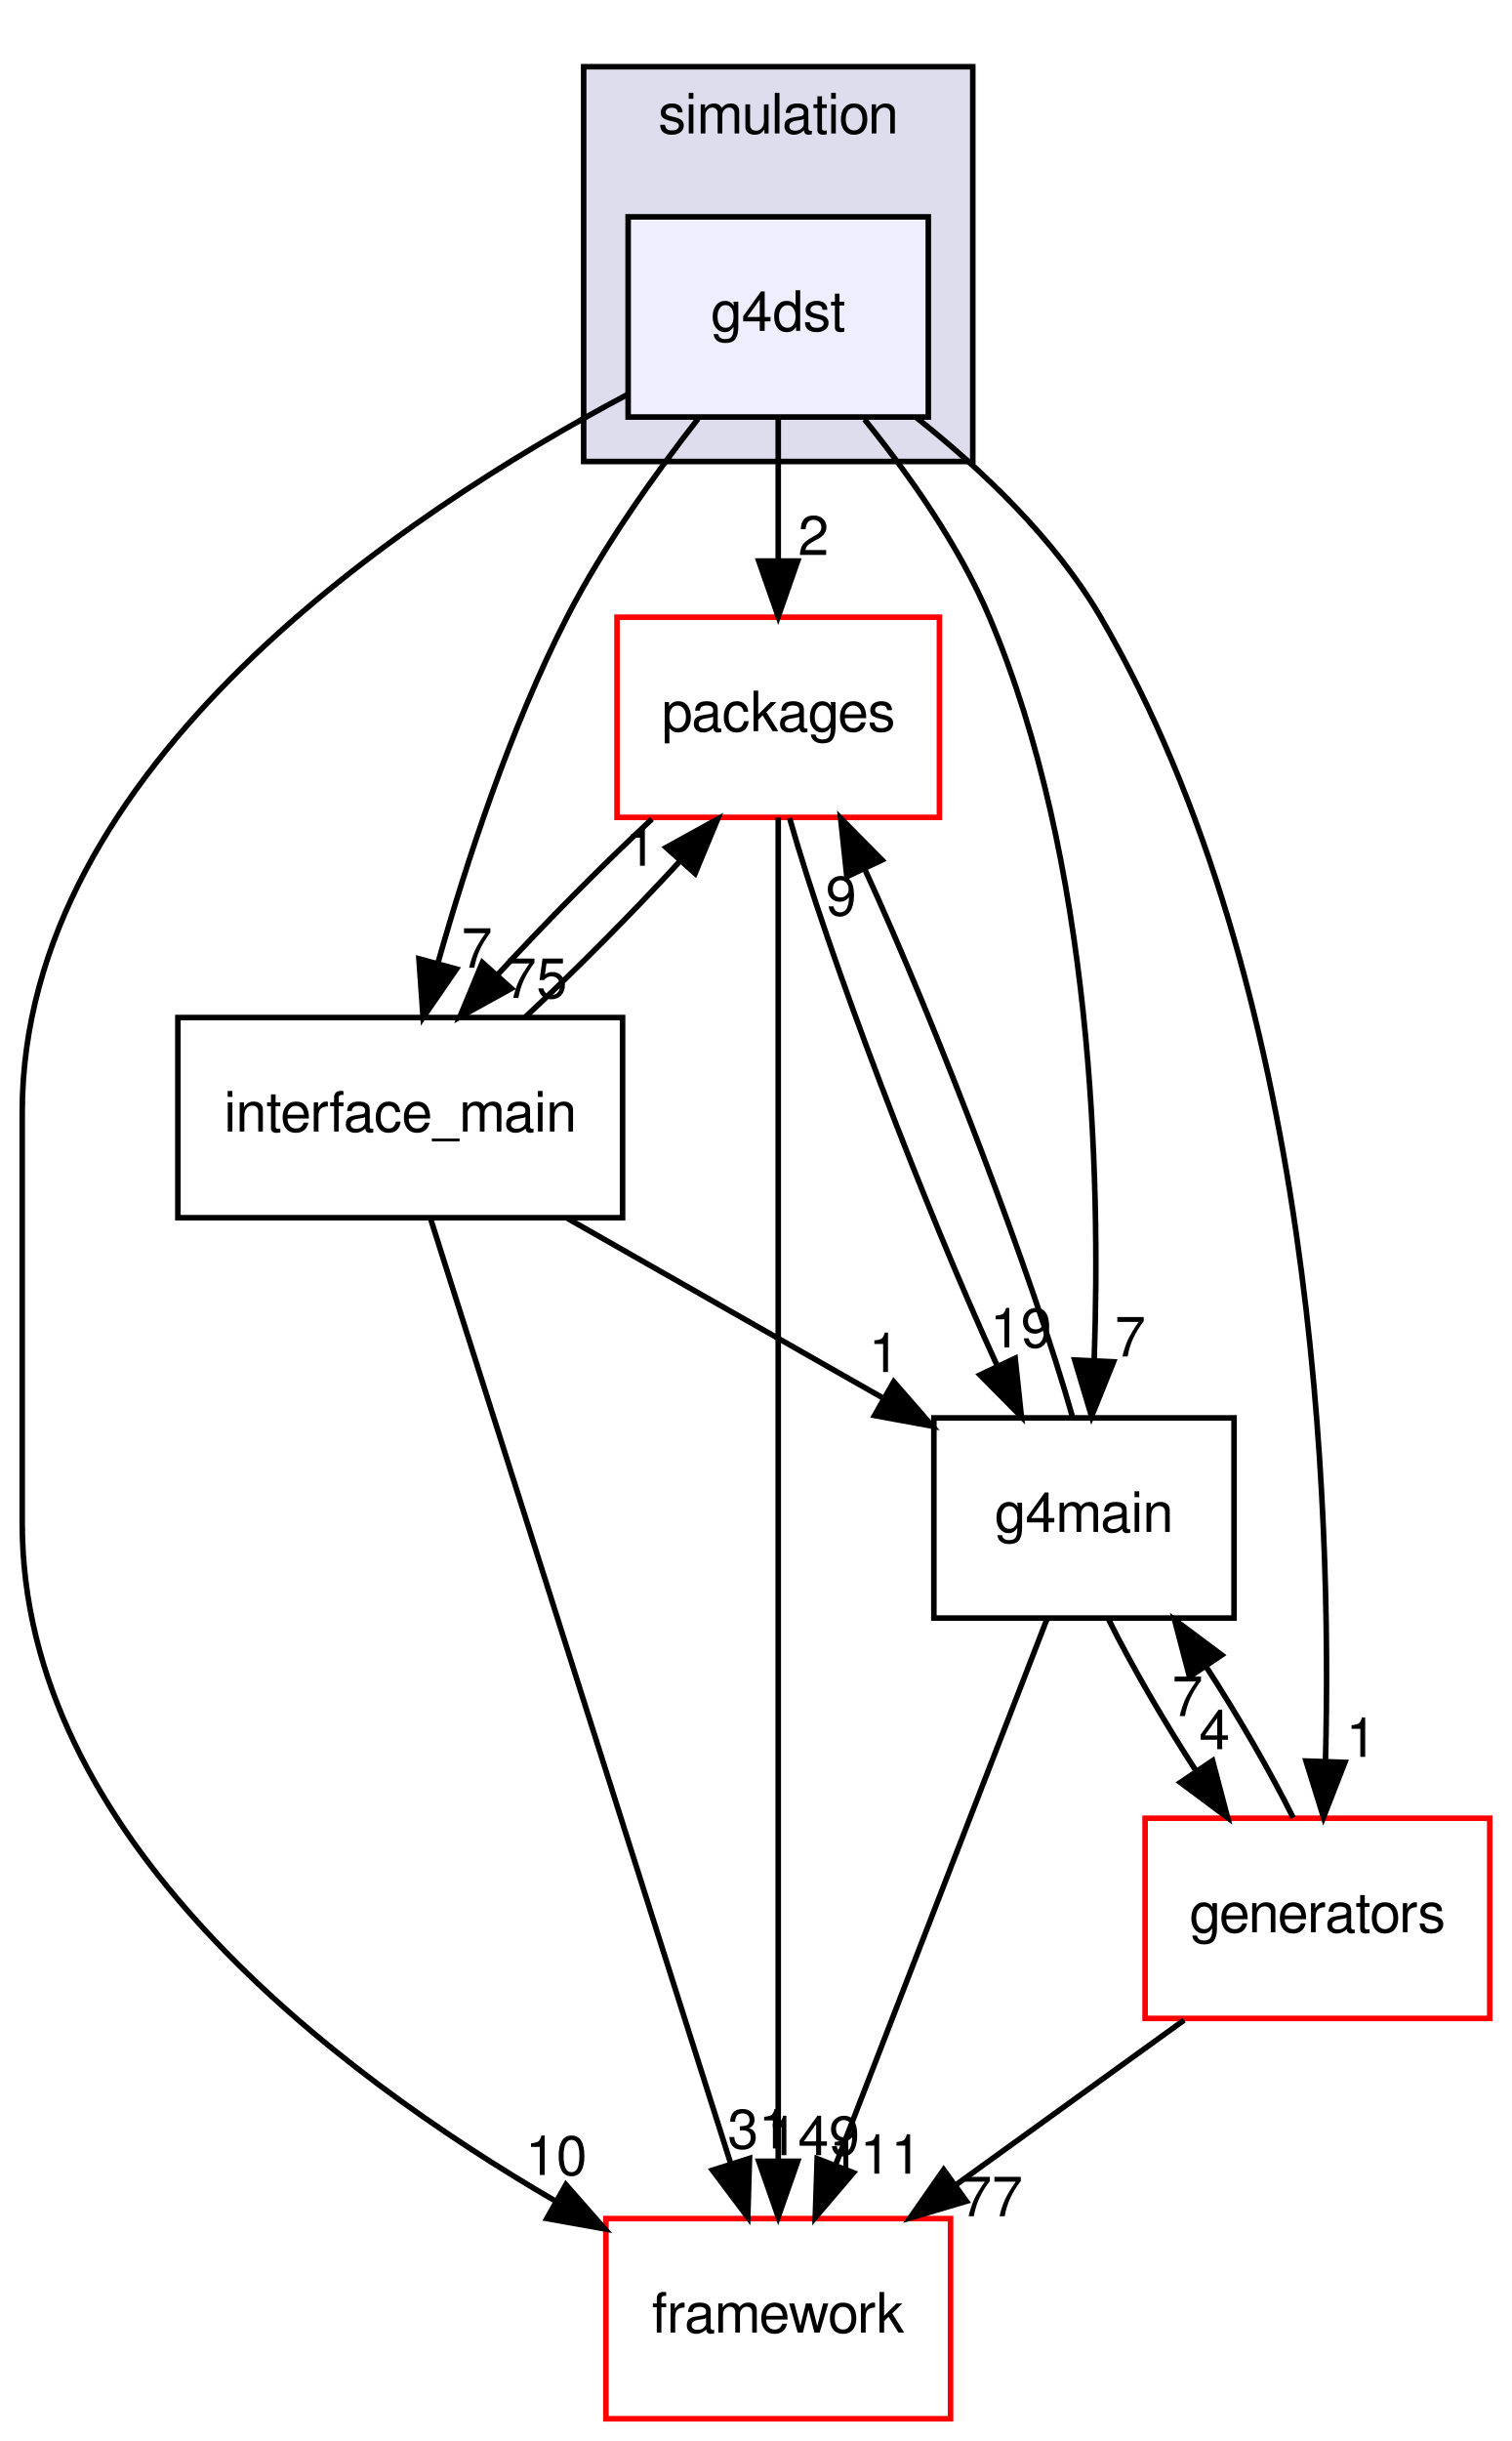
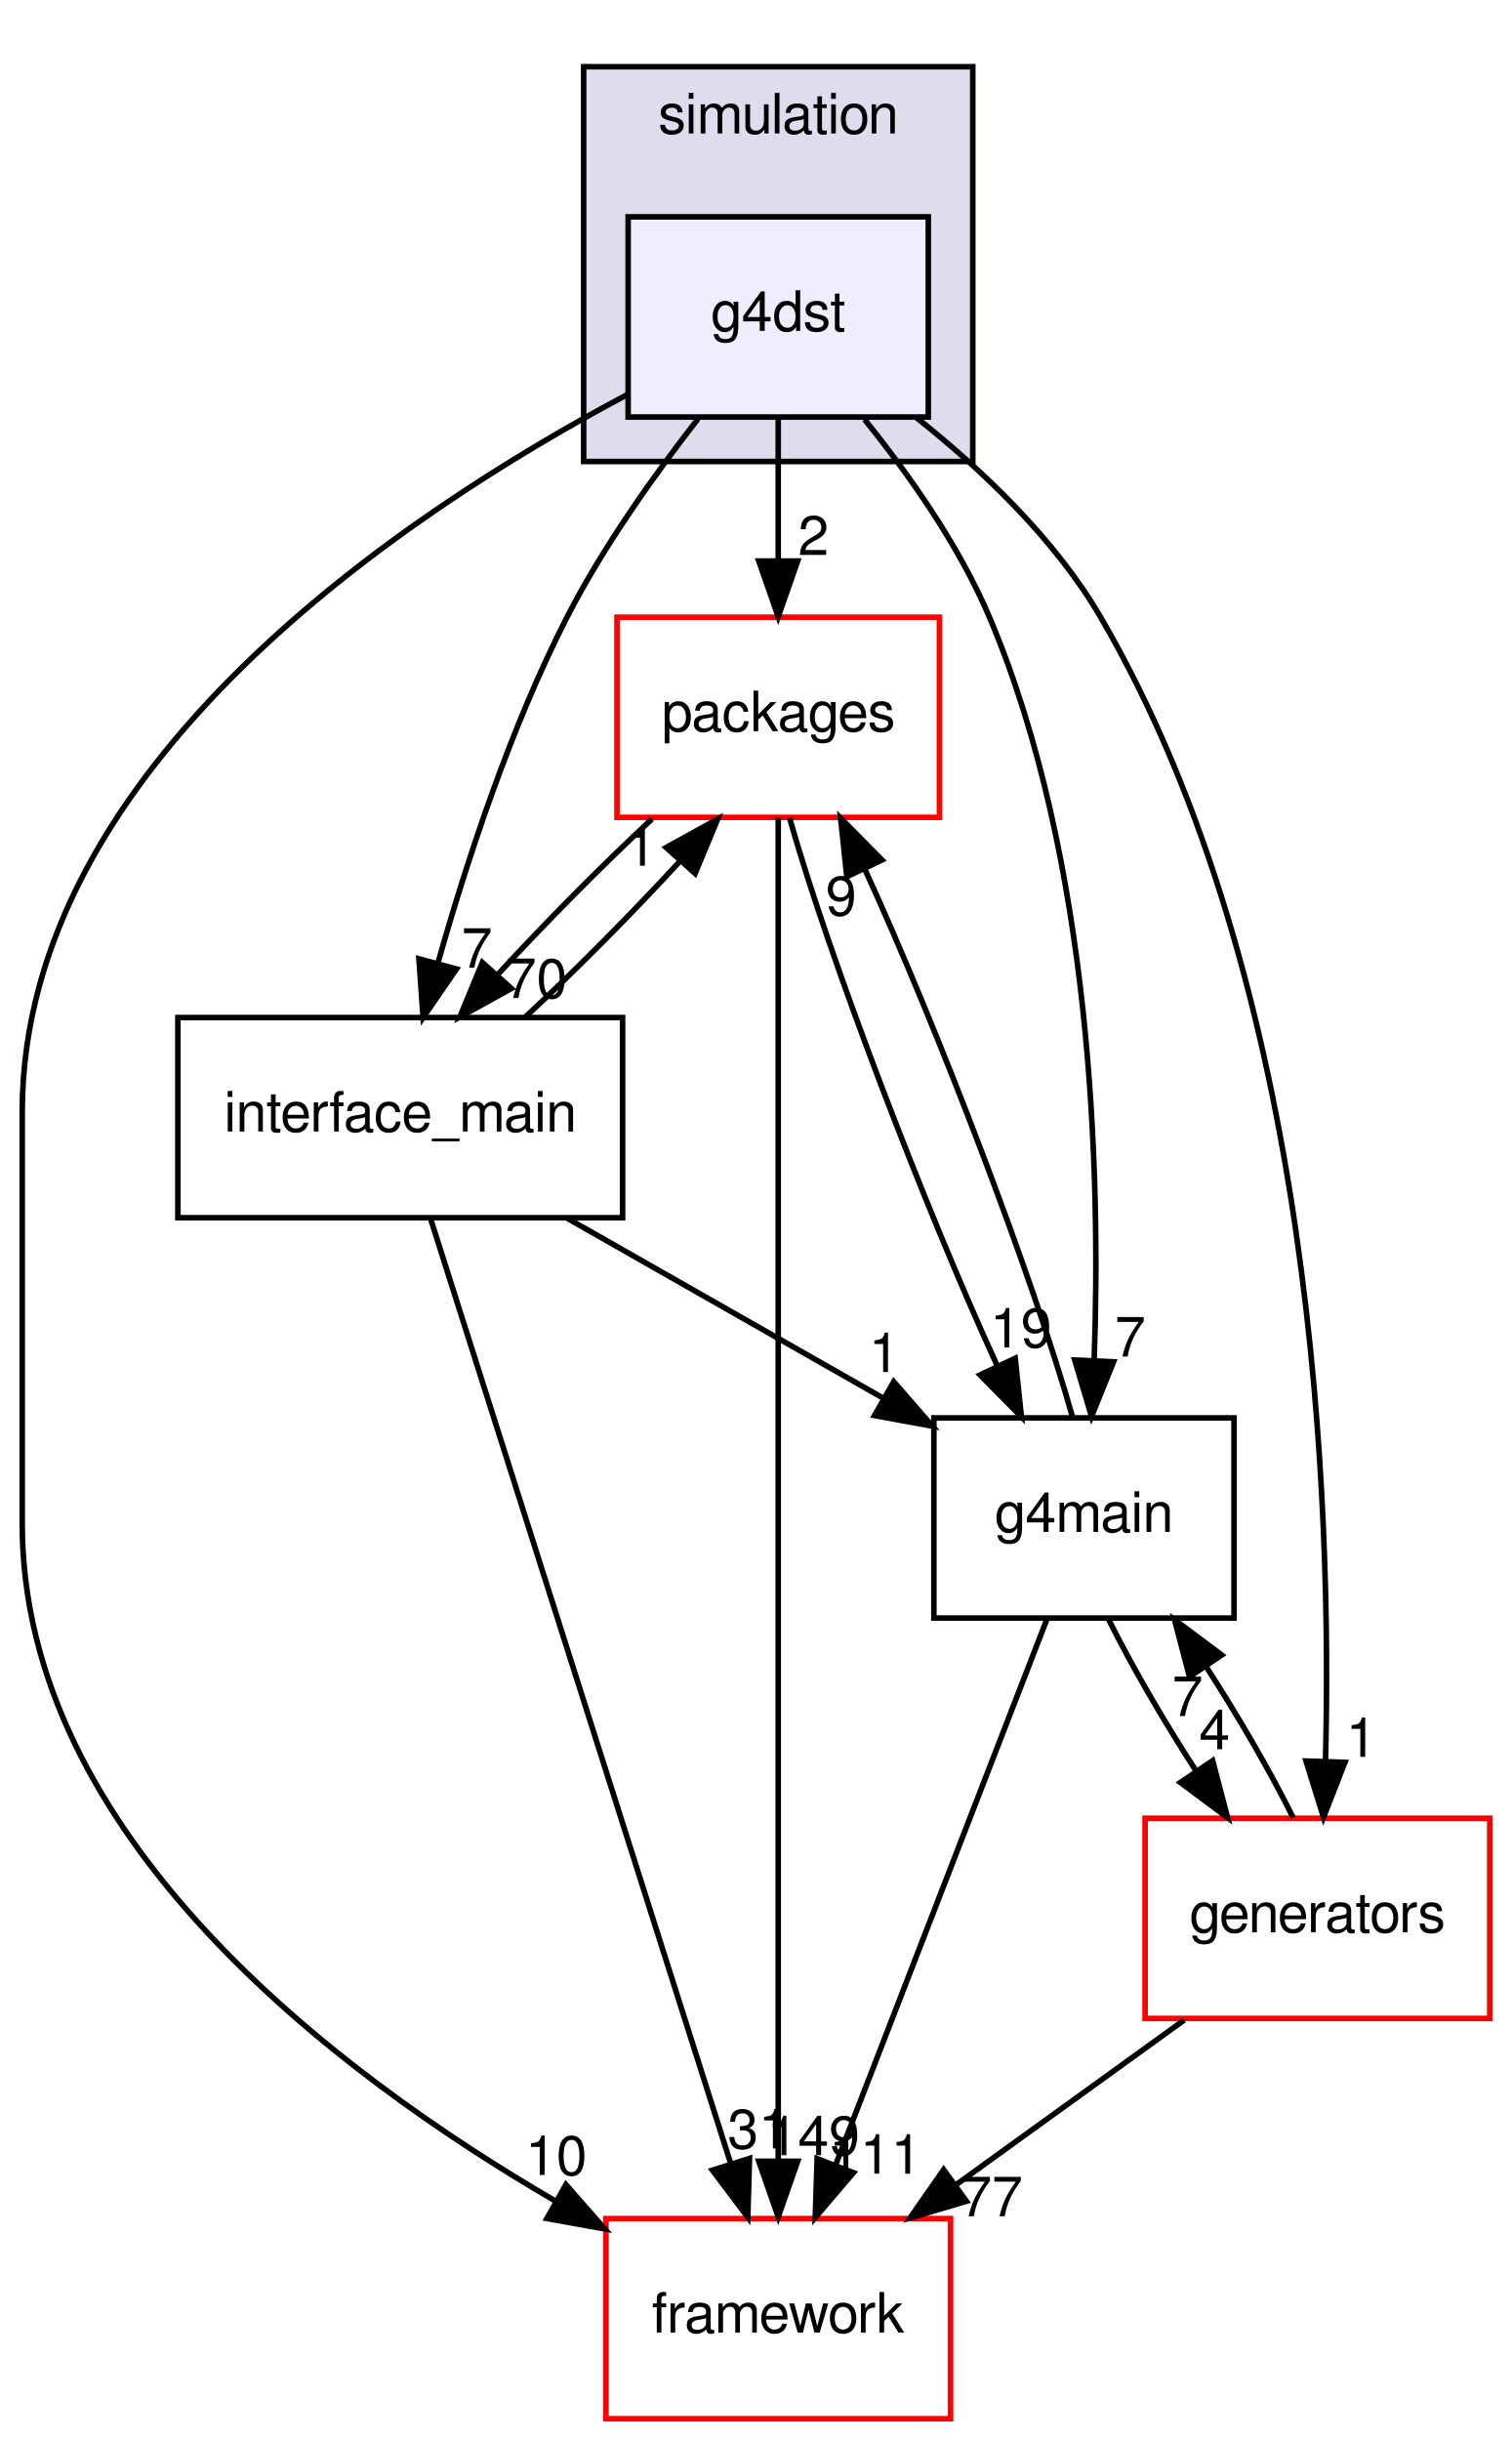
<svg xmlns="http://www.w3.org/2000/svg" xmlns:xlink="http://www.w3.org/1999/xlink" width="272pt" height="439pt" viewBox="0.00 0.00 272.00 439.00">
  <g id="graph0" class="graph" transform="scale(1 1) rotate(0) translate(4 435)">
    <g id="clust1" class="cluster">
      <g id="a_clust1">
        <a xlink:href="dir_0a538a087021ce8adf1d4849fdeba031.html" target="_top" xlink:title="simulation">
          <polygon fill="#ddddee" stroke="black" points="101,-352 101,-423 171,-423 171,-352 101,-352" />
          <text text-anchor="middle" x="136" y="-411" font-family="FreeSans" font-size="10.00">simulation</text>
        </a>
      </g>
    </g>
    <g id="node1" class="node">
      <g id="a_node1">
        <a xlink:href="dir_9598b5ae202ac628aa063f9ec73a2ad2.html" target="_top" xlink:title="g4dst">
          <polygon fill="#eeeeff" stroke="black" points="163,-396 109,-396 109,-360 163,-360 163,-396" />
          <text text-anchor="middle" x="136" y="-375.5" font-family="FreeSans" font-size="10.00">g4dst</text>
        </a>
      </g>
    </g>
    <g id="node2" class="node">
      <g id="a_node2">
        <a xlink:href="dir_5e295cd396ed00d01dcf10a6f0e423f9.html" target="_top" xlink:title="packages">
          <polygon fill="none" stroke="red" points="165,-324 107,-324 107,-288 165,-288 165,-324" />
          <text text-anchor="middle" x="136" y="-303.5" font-family="FreeSans" font-size="10.00">packages</text>
        </a>
      </g>
    </g>
    <g id="edge1" class="edge">
      <path fill="none" stroke="black" d="M136,-359.697C136,-351.983 136,-342.712 136,-334.112" />
      <polygon fill="black" stroke="black" points="139.5,-334.104 136,-324.104 132.5,-334.104 139.5,-334.104" />
      <g id="a_edge1-headlabel">
        <a xlink:href="dir_000063_000051.html" target="_top" xlink:title="2">
          <text text-anchor="middle" x="142.339" y="-335.199" font-family="FreeSans" font-size="10.00">2</text>
        </a>
      </g>
    </g>
    <g id="node3" class="node">
      <g id="a_node3">
        <a xlink:href="dir_21fa564a88be47a3879b0c5d4f9e77d5.html" target="_top" xlink:title="interface_main">
          <polygon fill="none" stroke="black" points="108,-252 28,-252 28,-216 108,-216 108,-252" />
          <text text-anchor="middle" x="68" y="-231.5" font-family="FreeSans" font-size="10.00">interface_main</text>
        </a>
      </g>
    </g>
    <g id="edge2" class="edge">
      <path fill="none" stroke="black" d="M121.588,-359.701C113.813,-349.733 104.506,-336.696 98,-324 87.805,-304.106 79.926,-279.996 74.806,-261.89" />
      <polygon fill="black" stroke="black" points="78.118,-260.73 72.113,-252.001 71.363,-262.569 78.118,-260.73" />
      <g id="a_edge2-headlabel">
        <a xlink:href="dir_000063_000049.html" target="_top" xlink:title="7">
          <text text-anchor="middle" x="81.801" y="-260.953" font-family="FreeSans" font-size="10.00">7</text>
        </a>
      </g>
    </g>
    <g id="node4" class="node">
      <g id="a_node4">
        <a xlink:href="dir_ec5b6dea0f546bb9c4903c2bcb98e114.html" target="_top" xlink:title="framework">
          <polygon fill="none" stroke="red" points="167,-36 105,-36 105,-0 167,-0 167,-36" />
          <text text-anchor="middle" x="136" y="-15.5" font-family="FreeSans" font-size="10.00">framework</text>
        </a>
      </g>
    </g>
    <g id="edge3" class="edge">
      <path fill="none" stroke="black" d="M108.805,-364.011C69.117,-342.939 0,-297.298 0,-235 0,-235 0,-235 0,-161 0,-104.987 55.876,-62.439 95.997,-39.108" />
      <polygon fill="black" stroke="black" points="97.806,-42.106 104.799,-34.146 94.369,-36.008 97.806,-42.106" />
      <g id="a_edge3-headlabel">
        <a xlink:href="dir_000063_000041.html" target="_top" xlink:title="10">
          <text text-anchor="middle" x="96.069" y="-43.844" font-family="FreeSans" font-size="10.00">10</text>
        </a>
      </g>
    </g>
    <g id="node5" class="node">
      <g id="a_node5">
        <a xlink:href="dir_58fcd450565d9abaf4895ca6c5d9b2fd.html" target="_top" xlink:title="g4main">
          <polygon fill="none" stroke="black" points="218,-180 164,-180 164,-144 218,-144 218,-180" />
          <text text-anchor="middle" x="191" y="-159.5" font-family="FreeSans" font-size="10.00">g4main</text>
        </a>
      </g>
    </g>
    <g id="edge4" class="edge">
      <path fill="none" stroke="black" d="M151.526,-359.571C159.442,-349.768 168.529,-336.929 174,-324 192.6,-280.047 194.005,-223.567 192.842,-190.517" />
      <polygon fill="black" stroke="black" points="196.326,-190.087 192.37,-180.259 189.333,-190.409 196.326,-190.087" />
      <g id="a_edge4-headlabel">
        <a xlink:href="dir_000063_000091.html" target="_top" xlink:title="7">
          <text text-anchor="middle" x="199.327" y="-191.048" font-family="FreeSans" font-size="10.00">7</text>
        </a>
      </g>
    </g>
    <g id="node6" class="node">
      <g id="a_node6">
        <a xlink:href="dir_1a6567115d8fe4eed7adc9cd640ab127.html" target="_top" xlink:title="generators">
          <polygon fill="none" stroke="red" points="264,-108 202,-108 202,-72 264,-72 264,-108" />
          <text text-anchor="middle" x="233" y="-87.5" font-family="FreeSans" font-size="10.00">generators</text>
        </a>
      </g>
    </g>
    <g id="edge5" class="edge">
      <path fill="none" stroke="black" d="M160.735,-359.991C172.496,-350.67 185.756,-338.141 194,-324 232.632,-257.74 235.634,-163.95 234.446,-118.21" />
      <polygon fill="black" stroke="black" points="237.943,-118.046 234.096,-108.174 230.947,-118.29 237.943,-118.046" />
      <g id="a_edge5-headlabel">
        <a xlink:href="dir_000063_000045.html" target="_top" xlink:title="1">
          <text text-anchor="middle" x="240.906" y="-119.04" font-family="FreeSans" font-size="10.00">1</text>
        </a>
      </g>
    </g>
    <g id="edge6" class="edge">
      <path fill="none" stroke="black" d="M113.275,-287.697C104.166,-279.22 93.919,-268.864 85.403,-259.583" />
      <polygon fill="black" stroke="black" points="87.994,-257.229 78.721,-252.104 82.774,-261.893 87.994,-257.229" />
      <g id="a_edge6-headlabel">
-         <a xlink:href="dir_000051_000049.html" target="_top" xlink:title="75">
-           <text text-anchor="middle" x="92.506" y="-255.517" font-family="FreeSans" font-size="10.00">75</text>
+         <a xlink:href="dir_000051_000049.html" target="_top" xlink:title="70">
+           <text text-anchor="middle" x="92.506" y="-255.517" font-family="FreeSans" font-size="10.00">70</text>
        </a>
      </g>
    </g>
    <g id="edge7" class="edge">
      <path fill="none" stroke="black" d="M136,-287.966C136,-240.291 136,-105.185 136,-46.63" />
      <polygon fill="black" stroke="black" points="139.5,-46.306 136,-36.306 132.5,-46.306 139.5,-46.306" />
      <g id="a_edge7-headlabel">
        <a xlink:href="dir_000051_000041.html" target="_top" xlink:title="149">
          <text text-anchor="middle" x="142.339" y="-47.401" font-family="FreeSans" font-size="10.00">149</text>
        </a>
      </g>
    </g>
    <g id="edge8" class="edge">
      <path fill="none" stroke="black" d="M138.05,-287.871C144.955,-263.35 162.243,-218.032 175.45,-189.259" />
      <polygon fill="black" stroke="black" points="178.628,-190.724 179.751,-180.189 172.304,-187.725 178.628,-190.724" />
      <g id="a_edge8-headlabel">
        <a xlink:href="dir_000051_000091.html" target="_top" xlink:title="19">
          <text text-anchor="middle" x="179.653" y="-192.689" font-family="FreeSans" font-size="10.00">19</text>
        </a>
      </g>
    </g>
    <g id="edge9" class="edge">
      <path fill="none" stroke="black" d="M90.511,-252.104C99.602,-260.552 109.854,-270.901 118.396,-280.199" />
      <polygon fill="black" stroke="black" points="115.83,-282.579 125.107,-287.697 121.046,-277.911 115.83,-282.579" />
      <g id="a_edge9-headlabel">
        <a xlink:href="dir_000049_000051.html" target="_top" xlink:title="1">
          <text text-anchor="middle" x="111.317" y="-279.295" font-family="FreeSans" font-size="10.00">1</text>
        </a>
      </g>
    </g>
    <g id="edge10" class="edge">
      <path fill="none" stroke="black" d="M73.45,-215.849C85.262,-178.675 113.3,-90.439 127.478,-45.82" />
      <polygon fill="black" stroke="black" points="130.831,-46.823 130.524,-36.233 124.16,-44.703 130.831,-46.823" />
      <g id="a_edge10-headlabel">
        <a xlink:href="dir_000049_000041.html" target="_top" xlink:title="31">
          <text text-anchor="middle" x="132.449" y="-48.608" font-family="FreeSans" font-size="10.00">31</text>
        </a>
      </g>
    </g>
    <g id="edge11" class="edge">
      <path fill="none" stroke="black" d="M98.089,-215.876C115.168,-206.156 136.665,-193.922 154.679,-183.671" />
      <polygon fill="black" stroke="black" points="156.779,-186.502 163.739,-178.514 153.317,-180.419 156.779,-186.502" />
      <g id="a_edge11-headlabel">
        <a xlink:href="dir_000049_000091.html" target="_top" xlink:title="1">
          <text text-anchor="middle" x="155.06" y="-188.248" font-family="FreeSans" font-size="10.00">1</text>
        </a>
      </g>
    </g>
    <g id="edge12" class="edge">
      <path fill="none" stroke="black" d="M188.933,-180.189C182.011,-204.745 164.717,-250.066 151.517,-278.812" />
      <polygon fill="black" stroke="black" points="148.344,-277.337 147.219,-287.871 154.668,-280.337 148.344,-277.337" />
      <g id="a_edge12-headlabel">
        <a xlink:href="dir_000091_000051.html" target="_top" xlink:title="9">
          <text text-anchor="middle" x="147.32" y="-270.372" font-family="FreeSans" font-size="10.00">9</text>
        </a>
      </g>
    </g>
    <g id="edge13" class="edge">
      <path fill="none" stroke="black" d="M184.366,-143.871C174.909,-119.457 157.468,-74.426 146.316,-45.635" />
      <polygon fill="black" stroke="black" points="149.533,-44.25 142.658,-36.189 143.006,-46.778 149.533,-44.25" />
      <g id="a_edge13-headlabel">
        <a xlink:href="dir_000091_000041.html" target="_top" xlink:title="111">
          <text text-anchor="middle" x="153.479" y="-44.077" font-family="FreeSans" font-size="10.00">111</text>
        </a>
      </g>
    </g>
    <g id="edge14" class="edge">
      <path fill="none" stroke="black" d="M195.466,-143.697C199.552,-135.474 205.345,-125.483 211.227,-116.421" />
      <polygon fill="black" stroke="black" points="214.147,-118.351 216.842,-108.104 208.346,-114.434 214.147,-118.351" />
      <g id="a_edge14-headlabel">
        <a xlink:href="dir_000091_000045.html" target="_top" xlink:title="4">
          <text text-anchor="middle" x="214.489" y="-120.419" font-family="FreeSans" font-size="10.00">4</text>
        </a>
      </g>
    </g>
    <g id="edge15" class="edge">
      <path fill="none" stroke="black" d="M209.022,-71.697C196.689,-62.796 181.484,-51.823 168.147,-42.199" />
      <polygon fill="black" stroke="black" points="169.859,-39.118 159.702,-36.104 165.763,-44.794 169.859,-39.118" />
      <g id="a_edge15-headlabel">
        <a xlink:href="dir_000045_000041.html" target="_top" xlink:title="77">
          <text text-anchor="middle" x="174.435" y="-36.419" font-family="FreeSans" font-size="10.00">77</text>
        </a>
      </g>
    </g>
    <g id="edge16" class="edge">
      <path fill="none" stroke="black" d="M228.632,-108.104C224.575,-116.298 218.796,-126.282 212.915,-135.359" />
      <polygon fill="black" stroke="black" points="209.983,-133.448 207.298,-143.697 215.788,-137.359 209.983,-133.448" />
      <g id="a_edge16-headlabel">
        <a xlink:href="dir_000045_000091.html" target="_top" xlink:title="7">
          <text text-anchor="middle" x="209.637" y="-126.38" font-family="FreeSans" font-size="10.00">7</text>
        </a>
      </g>
    </g>
  </g>
</svg>
